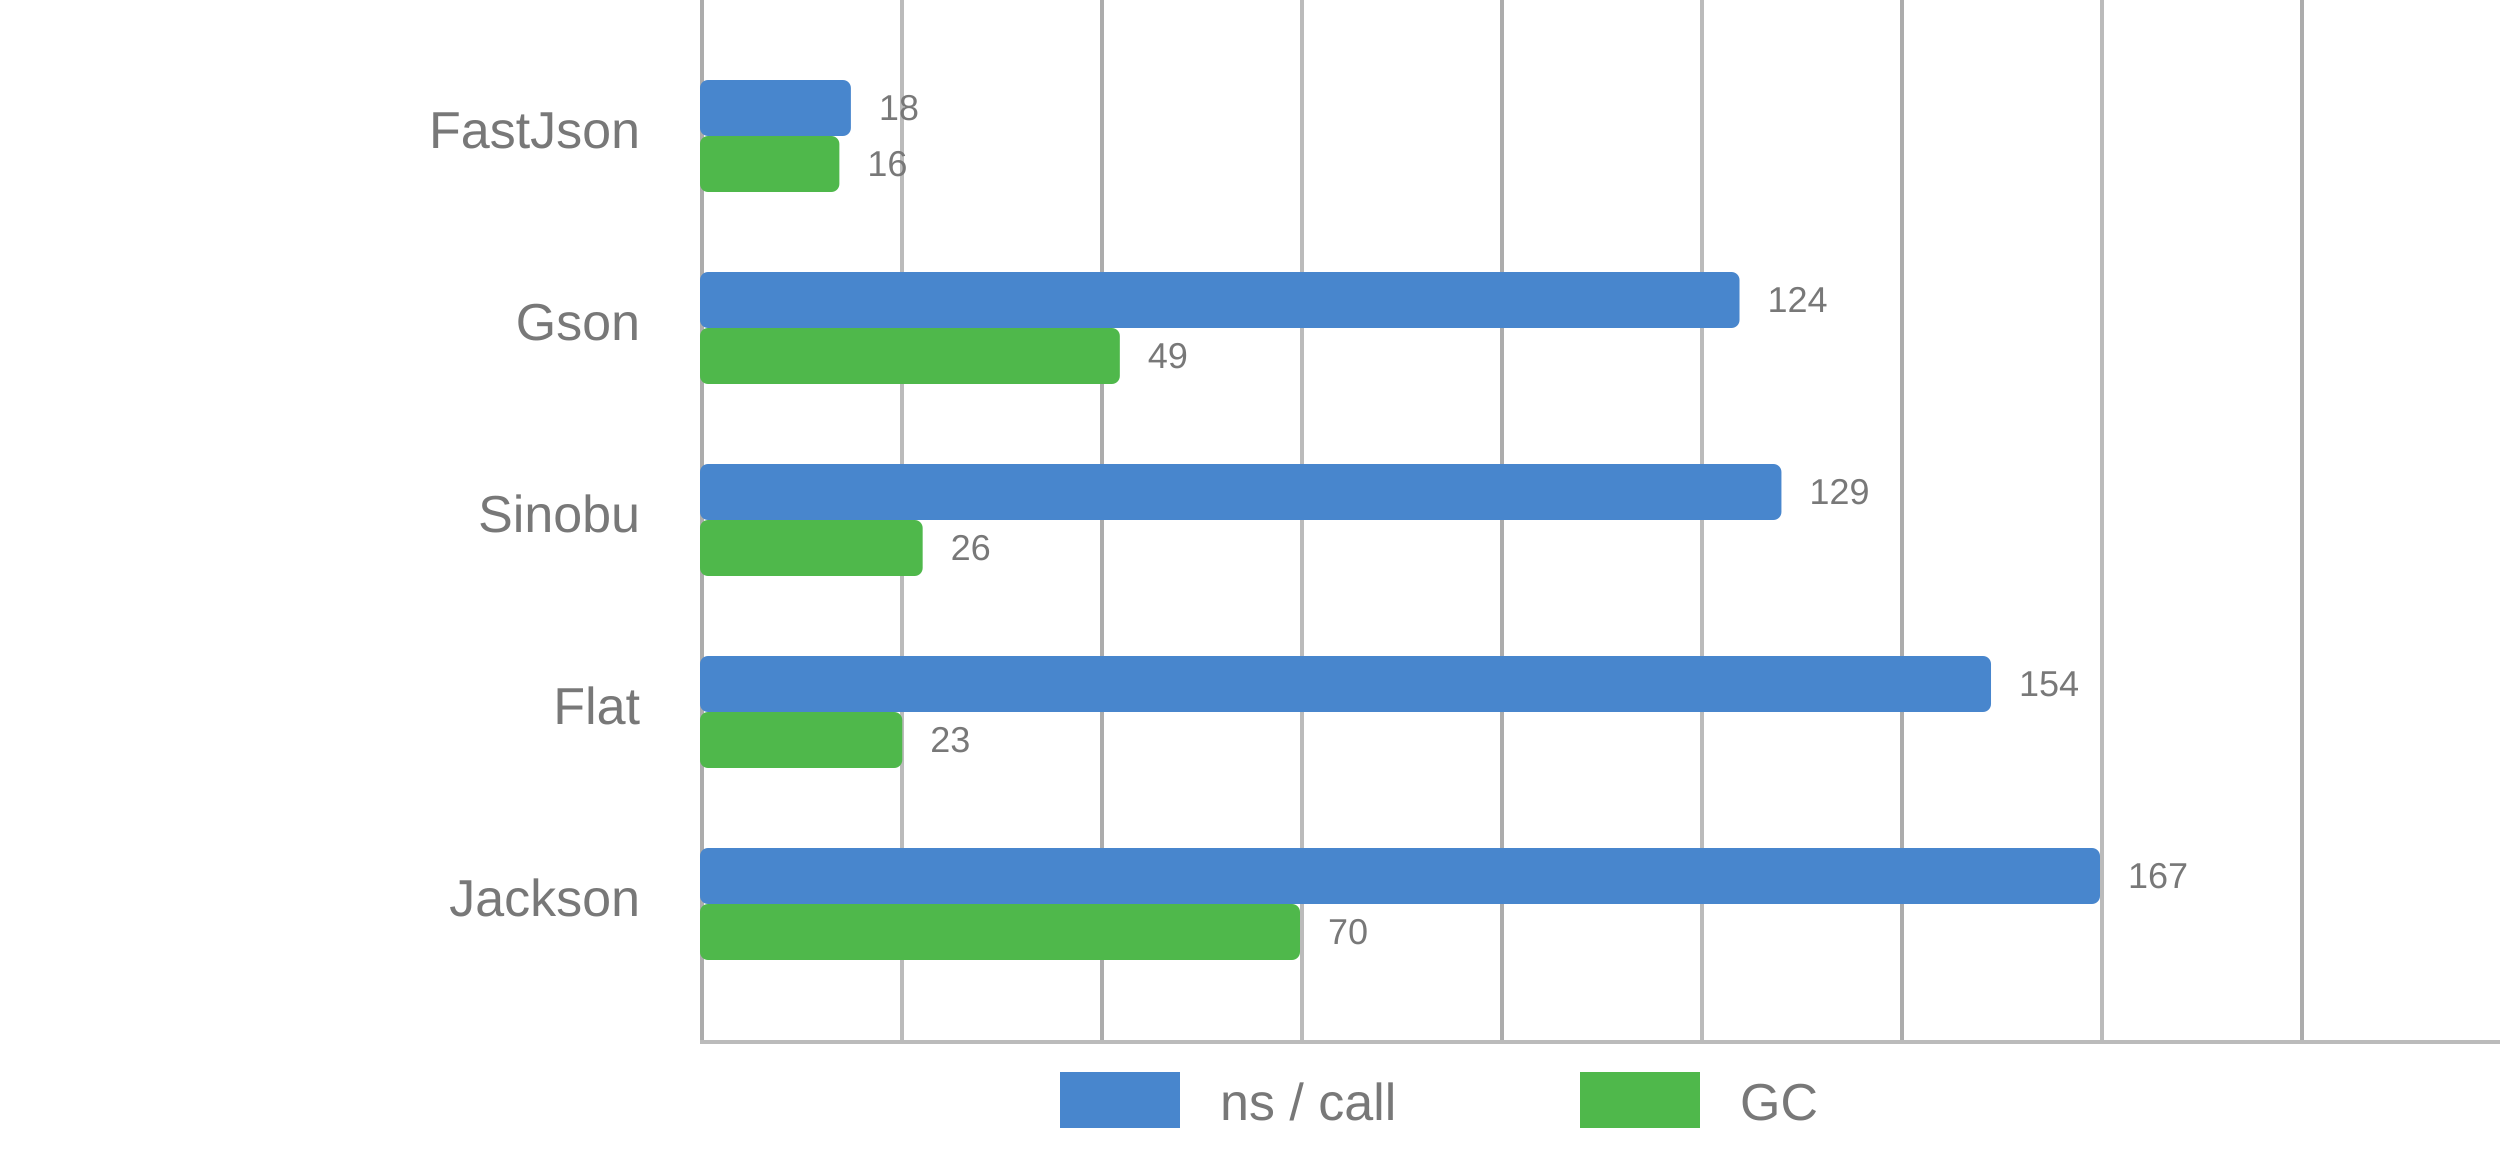
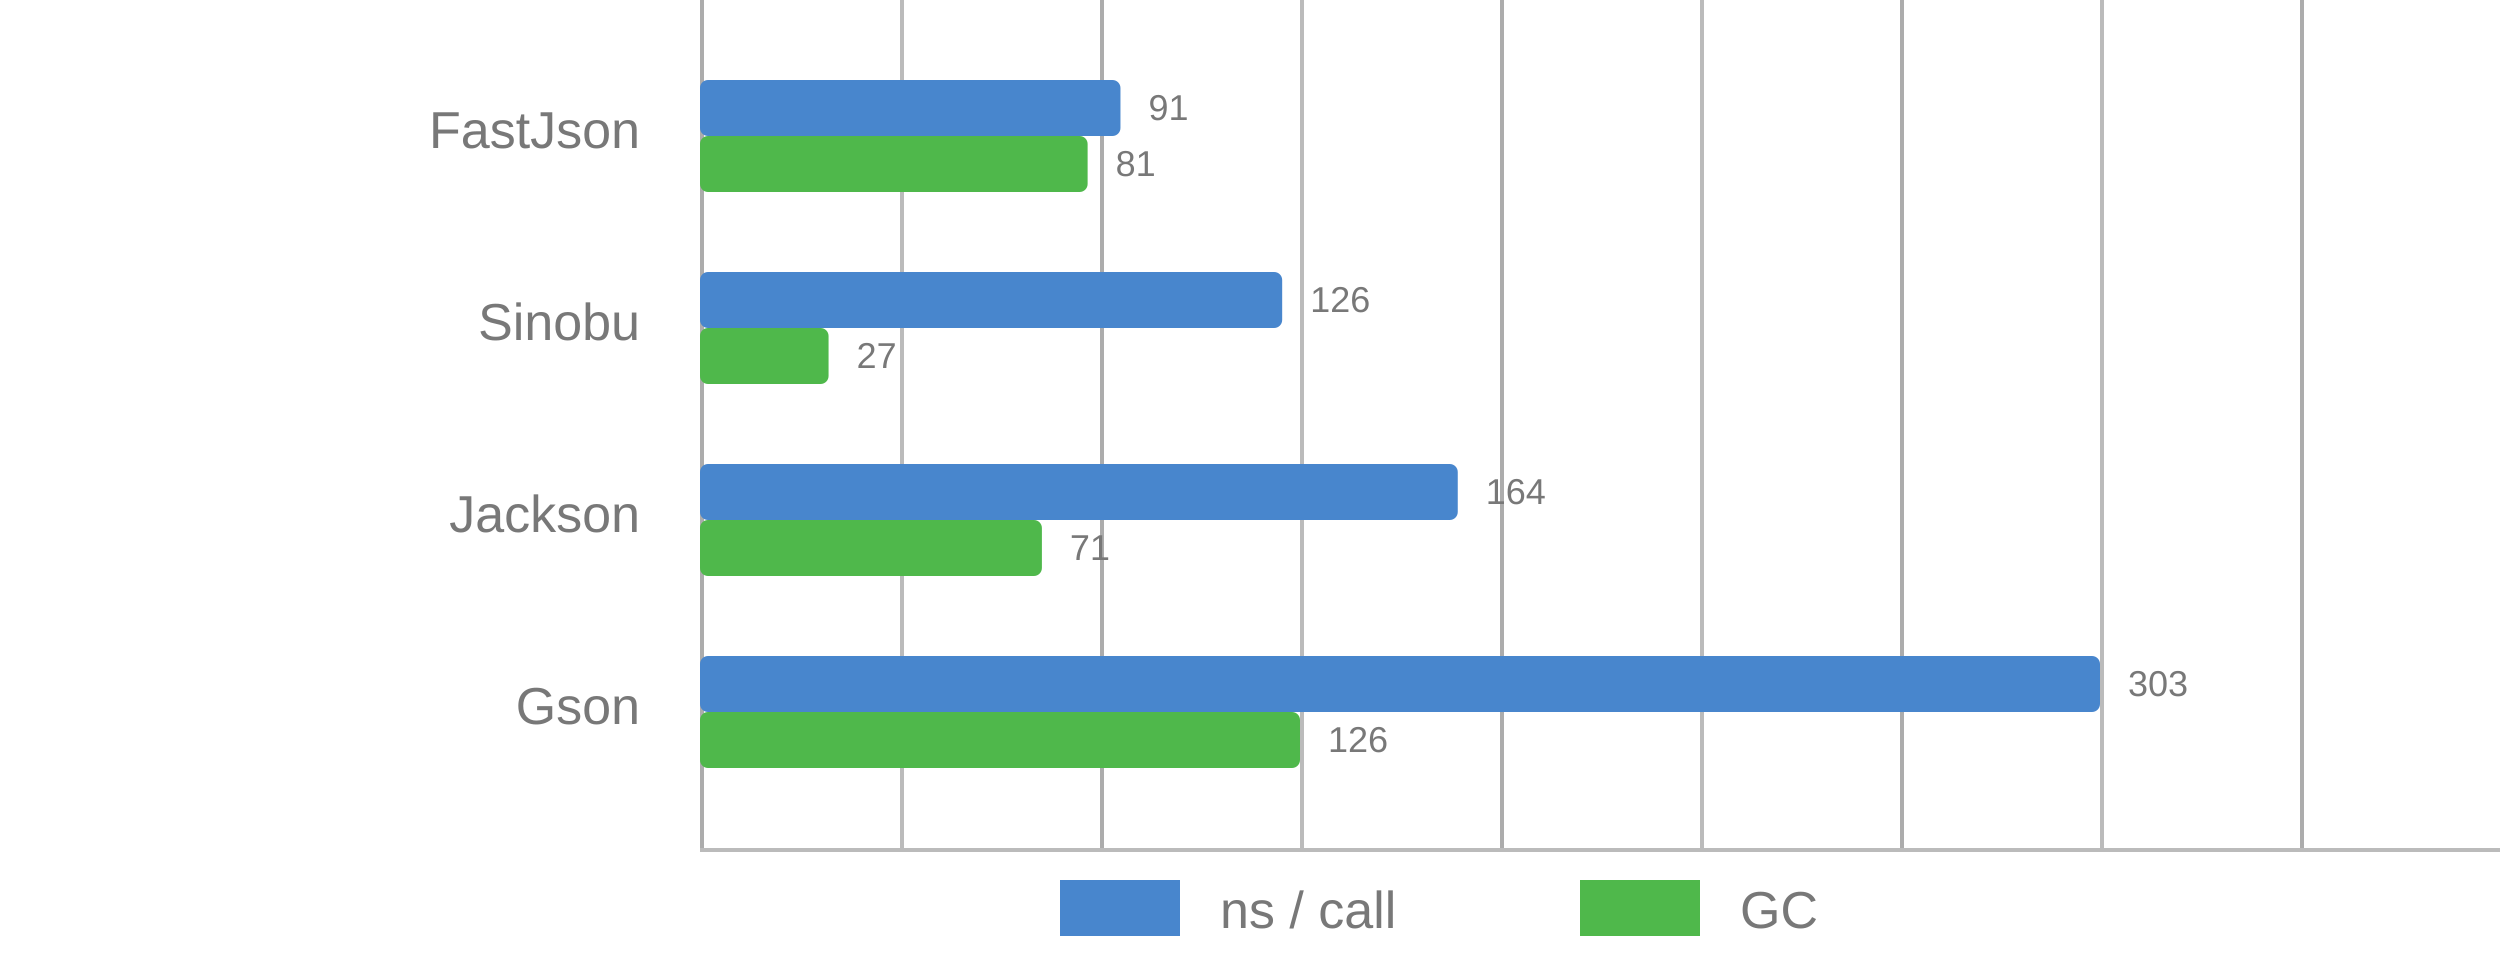
- <svg xmlns="http://www.w3.org/2000/svg" viewBox="0 0 625 290">
+ <svg xmlns="http://www.w3.org/2000/svg" viewBox="0 0 625 242">
  <style>
      text {
          font-family: Arial;
          font-size: 13px;
          fill: #787878;
      }

      .desc {
          font-size: 9px;
      }

      .vline {
          fill: #acacac;
          stroke: none;
          stroke-width: 0;
      }

      .subline {
          fill: #bbb;
          stroke: none;
          stroke-width: 0;
      }

      .call {
          fill: #4886CD;
          stroke-linejoin: round;
          height: 14px;
      }

      .gc {
          fill: #4FB84B;
          stroke-linejoin: round;
          height: 14px;
      }
  </style>
  <g>
-     <rect x="175" y="0" width="1" height="260" class="vline" />
-     <rect x="275" y="0" width="1" height="260" class="vline" />
-     <rect x="375" y="0" width="1" height="260" class="vline" />
-     <rect x="475" y="0" width="1" height="260" class="vline" />
-     <rect x="575" y="0" width="1" height="260" class="vline" />
-     <rect x="225" y="0" width="1" height="260" class="subline" />
-     <rect x="325" y="0" width="1" height="260" class="subline" />
-     <rect x="425" y="0" width="1" height="260" class="subline" />
-     <rect x="525" y="0" width="1" height="260" class="subline" />
-     <rect x="175" y="260" width="450" height="1" class="subline" />
-     <rect x="265" y="268" width="30" class="call" />
-     <text x="305" y="280">ns / call</text>
-     <rect x="395" y="268" width="30" class="gc" />
-     <text x="435" y="280">GC</text>
+     <rect x="175" y="0" width="1" height="212" class="vline" />
+     <rect x="275" y="0" width="1" height="212" class="vline" />
+     <rect x="375" y="0" width="1" height="212" class="vline" />
+     <rect x="475" y="0" width="1" height="212" class="vline" />
+     <rect x="575" y="0" width="1" height="212" class="vline" />
+     <rect x="225" y="0" width="1" height="212" class="subline" />
+     <rect x="325" y="0" width="1" height="212" class="subline" />
+     <rect x="425" y="0" width="1" height="212" class="subline" />
+     <rect x="525" y="0" width="1" height="212" class="subline" />
+     <rect x="175" y="212" width="450" height="1" class="subline" />
+     <rect x="265" y="220" width="30" class="call" />
+     <text x="305" y="232">ns / call</text>
+     <rect x="395" y="220" width="30" class="gc" />
+     <text x="435" y="232">GC</text>
  </g>
  <g>
-     <rect x="175" y="20" width="37.725" rx="2" ry="2" class="call" />
-     <rect x="175" y="34" width="34.844" rx="2" ry="2" class="gc" />
+     <rect x="175" y="20" width="105.116" rx="2" ry="2" class="call" />
+     <rect x="175" y="34" width="96.905" rx="2" ry="2" class="gc" />
    <text x="160" y="37" text-anchor="end">FastJson</text>
-     <text x="219.725" y="30" class="desc">18</text>
-     <text x="216.844" y="44" class="desc">16</text>
+     <text x="287.116" y="30" class="desc">91</text>
+     <text x="278.905" y="44" class="desc">81</text>
  </g>
  <g>
-     <rect x="175" y="68" width="259.88" rx="2" ry="2" class="call" />
-     <rect x="175" y="82" width="104.958" rx="2" ry="2" class="gc" />
-     <text x="160" y="85" text-anchor="end">Gson</text>
-     <text x="441.88" y="78" class="desc">124</text>
-     <text x="286.958" y="92" class="desc">49</text>
+     <rect x="175" y="68" width="145.545" rx="2" ry="2" class="call" />
+     <rect x="175" y="82" width="32.143" rx="2" ry="2" class="gc" />
+     <text x="160" y="85" text-anchor="end">Sinobu</text>
+     <text x="327.545" y="78" class="desc">126</text>
+     <text x="214.143" y="92" class="desc">27</text>
  </g>
  <g>
-     <rect x="175" y="116" width="270.359" rx="2" ry="2" class="call" />
-     <rect x="175" y="130" width="55.666" rx="2" ry="2" class="gc" />
-     <text x="160" y="133" text-anchor="end">Sinobu</text>
-     <text x="452.359" y="126" class="desc">129</text>
-     <text x="237.666" y="140" class="desc">26</text>
+     <rect x="175" y="116" width="189.439" rx="2" ry="2" class="call" />
+     <rect x="175" y="130" width="85.476" rx="2" ry="2" class="gc" />
+     <text x="160" y="133" text-anchor="end">Jackson</text>
+     <text x="371.439" y="126" class="desc">164</text>
+     <text x="267.476" y="140" class="desc">71</text>
  </g>
  <g>
-     <rect x="175" y="164" width="322.754" rx="2" ry="2" class="call" />
-     <rect x="175" y="178" width="50.567" rx="2" ry="2" class="gc" />
-     <text x="160" y="181" text-anchor="end">Flat</text>
-     <text x="504.754" y="174" class="desc">154</text>
-     <text x="232.567" y="188" class="desc">23</text>
-   </g>
-   <g>
-     <rect x="175" y="212" width="350" rx="2" ry="2" class="call" />
-     <rect x="175" y="226" width="150" rx="2" ry="2" class="gc" />
-     <text x="160" y="229" text-anchor="end">Jackson</text>
-     <text x="532" y="222" class="desc">167</text>
-     <text x="332" y="236" class="desc">70</text>
+     <rect x="175" y="164" width="350" rx="2" ry="2" class="call" />
+     <rect x="175" y="178" width="150" rx="2" ry="2" class="gc" />
+     <text x="160" y="181" text-anchor="end">Gson</text>
+     <text x="532" y="174" class="desc">303</text>
+     <text x="332" y="188" class="desc">126</text>
  </g>
</svg>
